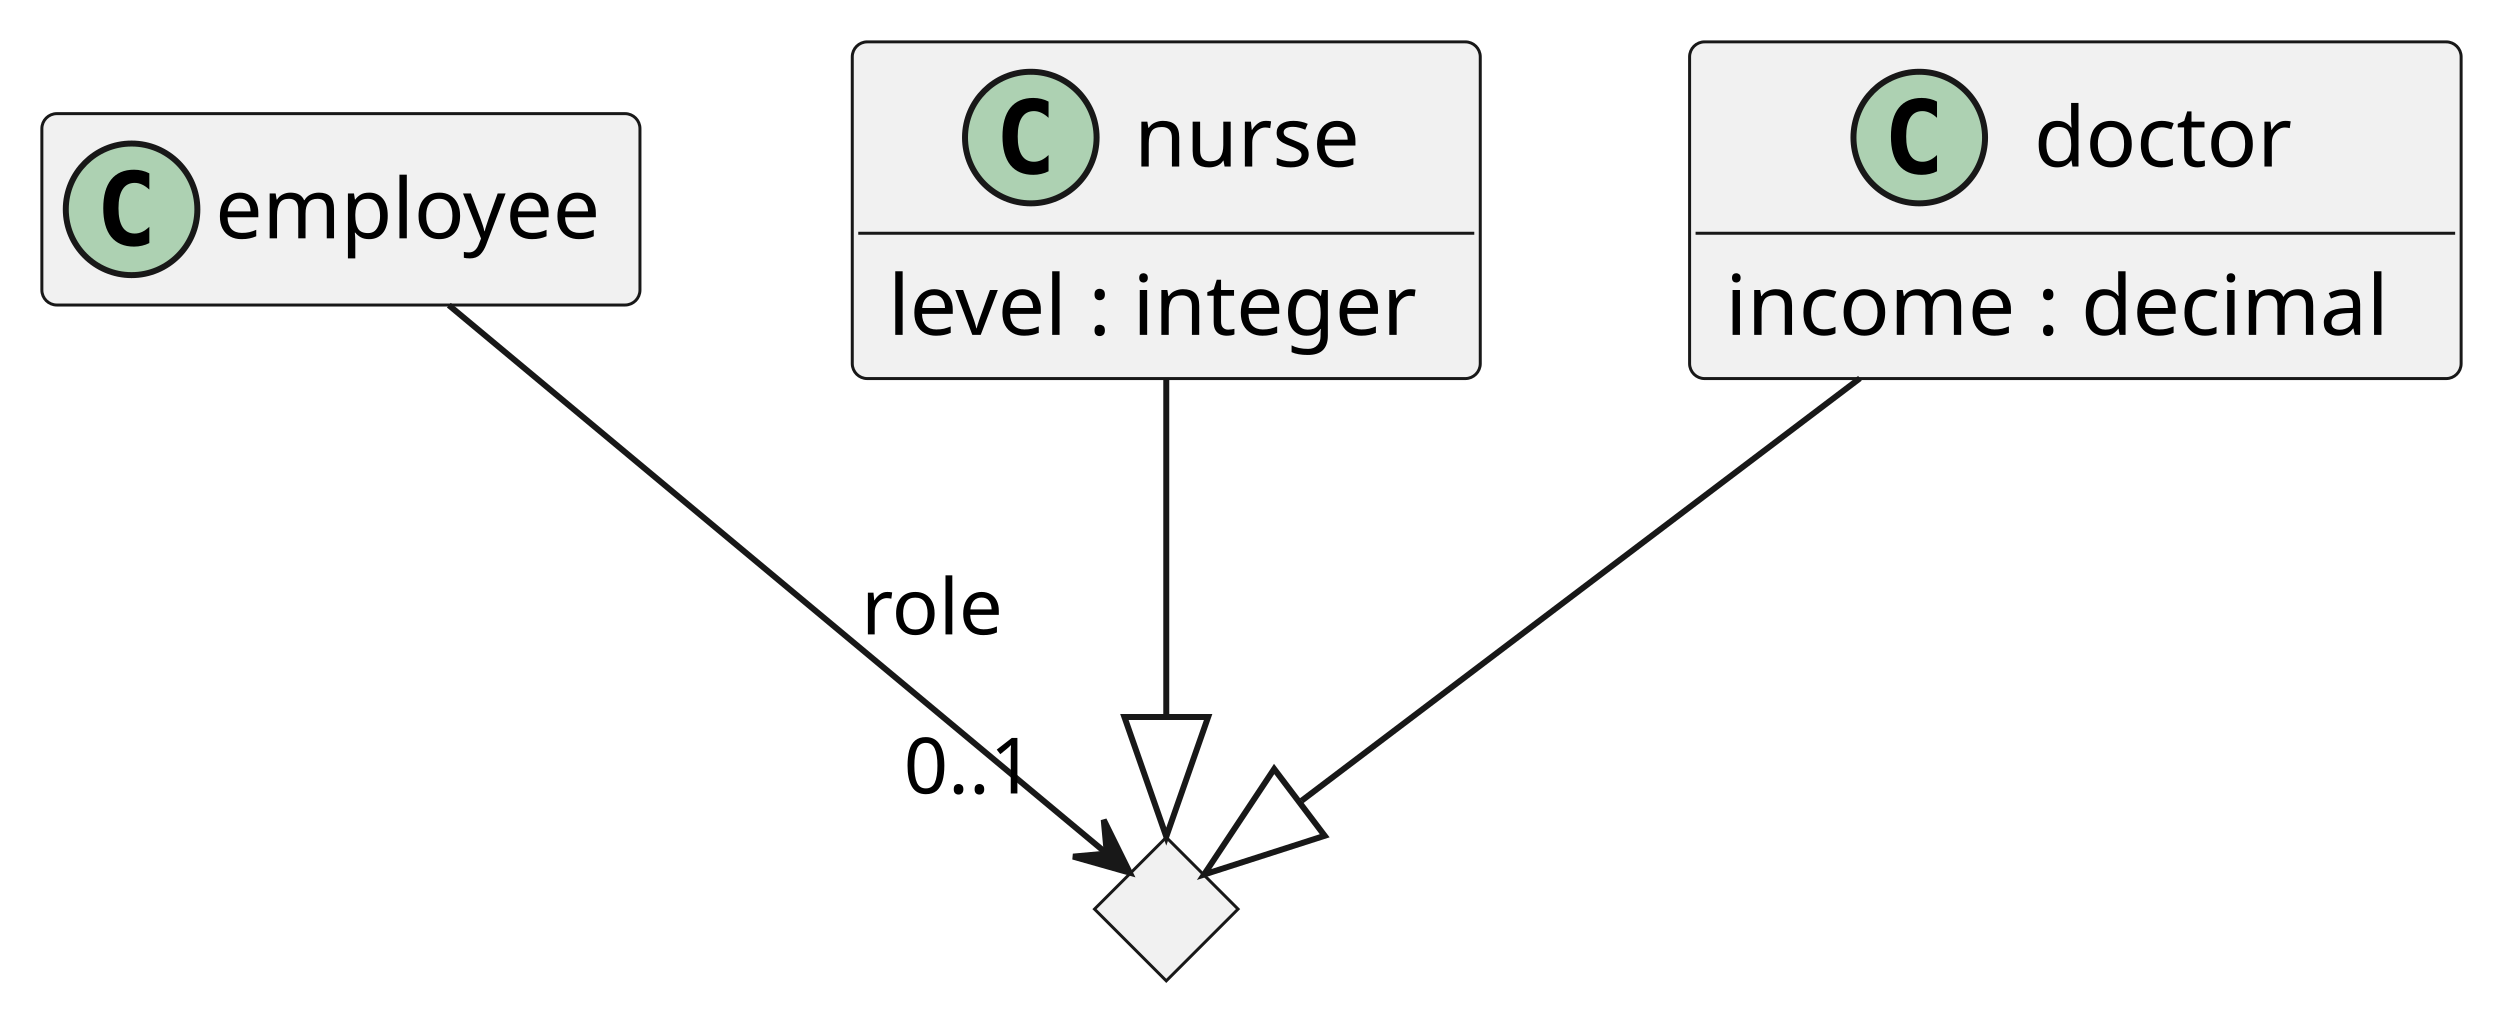
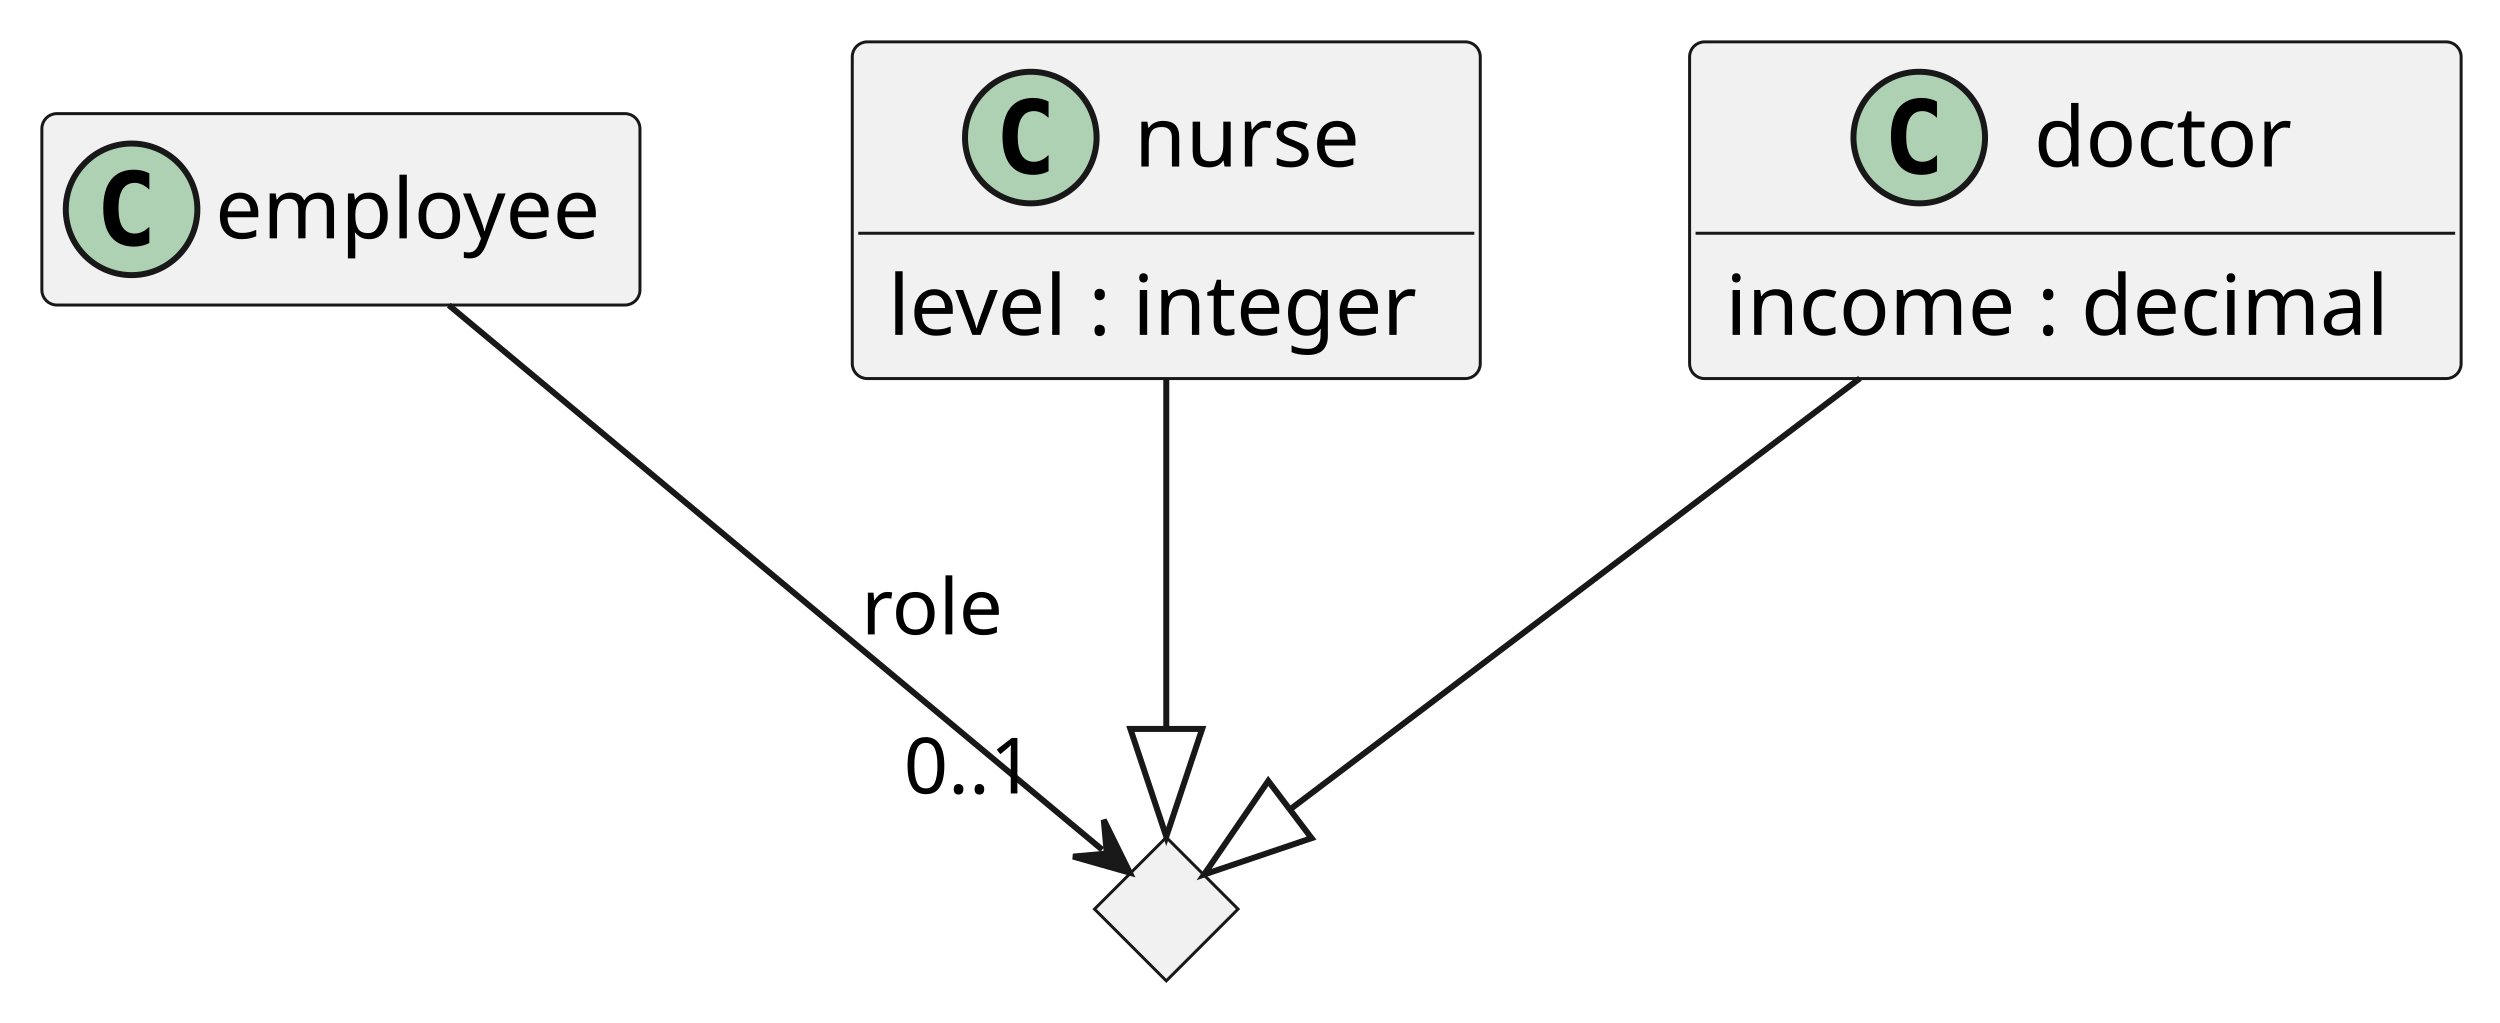
<svg xmlns="http://www.w3.org/2000/svg" contentStyleType="text/css" height="171px" preserveAspectRatio="none" style="width:418px;height:171px;background:#FFFFFF;" version="1.1" viewBox="0 0 418 171" width="418px" zoomAndPan="magnify">
  <defs />
  <g>
    <g id="elem_employee">
      <rect codeLine="8" fill="#F1F1F1" height="32" id="employee" rx="2.5" ry="2.5" style="stroke:#181818;stroke-width:0.5;" width="100" x="7" y="19" />
      <ellipse cx="22" cy="35" fill="#ADD1B2" rx="11" ry="11" style="stroke:#181818;stroke-width:1.0;" />
      <path d="M24.969,40.641 Q24.391,40.938 23.75,41.078 Q23.109,41.234 22.406,41.234 Q19.906,41.234 18.578,39.594 Q17.266,37.938 17.266,34.812 Q17.266,31.688 18.578,30.031 Q19.906,28.375 22.406,28.375 Q23.109,28.375 23.75,28.531 Q24.406,28.688 24.969,28.984 L24.969,31.703 Q24.344,31.125 23.75,30.859 Q23.156,30.578 22.531,30.578 Q21.188,30.578 20.5,31.656 Q19.812,32.719 19.812,34.812 Q19.812,36.906 20.5,37.984 Q21.188,39.047 22.531,39.047 Q23.156,39.047 23.75,38.781 Q24.344,38.5 24.969,37.922 L24.969,40.641 Z " fill="#000000" />
      <text fill="#000000" font-family="sans-serif" font-size="14" lengthAdjust="spacing" textLength="68" x="36" y="39.847">employee</text>
    </g>
    <g id="elem_nurse">
      <rect codeLine="11" fill="#F1F1F1" height="56.297" id="nurse" rx="2.5" ry="2.5" style="stroke:#181818;stroke-width:0.5;" width="105" x="142.5" y="7" />
      <ellipse cx="172.35" cy="23" fill="#ADD1B2" rx="11" ry="11" style="stroke:#181818;stroke-width:1.0;" />
      <path d="M175.319,28.641 Q174.741,28.938 174.1,29.078 Q173.459,29.234 172.756,29.234 Q170.256,29.234 168.928,27.594 Q167.616,25.938 167.616,22.812 Q167.616,19.688 168.928,18.031 Q170.256,16.375 172.756,16.375 Q173.459,16.375 174.1,16.531 Q174.756,16.688 175.319,16.984 L175.319,19.703 Q174.694,19.125 174.1,18.859 Q173.506,18.578 172.881,18.578 Q171.537,18.578 170.85,19.656 Q170.162,20.719 170.162,22.812 Q170.162,24.906 170.85,25.984 Q171.537,27.047 172.881,27.047 Q173.506,27.047 174.1,26.781 Q174.694,26.5 175.319,25.922 L175.319,28.641 Z " fill="#000000" />
      <text fill="#000000" font-family="sans-serif" font-size="14" lengthAdjust="spacing" textLength="40" x="189.65" y="27.847">nurse</text>
      <line style="stroke:#181818;stroke-width:0.5;" x1="143.5" x2="246.5" y1="39" y2="39" />
      <text fill="#000000" font-family="sans-serif" font-size="14" lengthAdjust="spacing" textLength="93" x="148.5" y="55.995">level : integer</text>
    </g>
    <g id="elem_doctor">
      <rect codeLine="15" fill="#F1F1F1" height="56.297" id="doctor" rx="2.5" ry="2.5" style="stroke:#181818;stroke-width:0.5;" width="129" x="282.5" y="7" />
      <ellipse cx="320.9" cy="23" fill="#ADD1B2" rx="11" ry="11" style="stroke:#181818;stroke-width:1.0;" />
      <path d="M323.869,28.641 Q323.291,28.938 322.65,29.078 Q322.009,29.234 321.306,29.234 Q318.806,29.234 317.478,27.594 Q316.166,25.938 316.166,22.812 Q316.166,19.688 317.478,18.031 Q318.806,16.375 321.306,16.375 Q322.009,16.375 322.65,16.531 Q323.306,16.688 323.869,16.984 L323.869,19.703 Q323.244,19.125 322.65,18.859 Q322.056,18.578 321.431,18.578 Q320.087,18.578 319.4,19.656 Q318.712,20.719 318.712,22.812 Q318.712,24.906 319.4,25.984 Q320.087,27.047 321.431,27.047 Q322.056,27.047 322.65,26.781 Q323.244,26.5 323.869,25.922 L323.869,28.641 Z " fill="#000000" />
      <text fill="#000000" font-family="sans-serif" font-size="14" lengthAdjust="spacing" textLength="45" x="340.1" y="27.847">doctor</text>
      <line style="stroke:#181818;stroke-width:0.5;" x1="283.5" x2="410.5" y1="39" y2="39" />
      <text fill="#000000" font-family="sans-serif" font-size="14" lengthAdjust="spacing" textLength="117" x="288.5" y="55.995">income : decimal</text>
    </g>
    <g id="elem_anon1">
      <polygon fill="#F1F1F1" points="195,140,207,152,195,164,183,152,195,140" style="stroke:#181818;stroke-width:0.5;" />
    </g>
    <g id="link_employee_anon1">
-       <path codeLine="21" d="M75.04,51.03 C104.48,75.57 161.87,123.4 184.99,142.66 " fill="none" id="employee-to-anon1" style="stroke:#181818;stroke-width:1.0;" />
-       <polygon fill="#181818" points="188.9,145.91,184.543,137.077,185.058,142.71,179.424,143.225,188.9,145.91" style="stroke:#181818;stroke-width:1.0;" />
+       <path codeLine="21" d="M75.04,51.03 C106.31,77.09 164.52,125.6 184.29,142.07 " fill="none" id="employee-to-anon1" style="stroke:#181818;stroke-width:1.0;" />
+       <polygon fill="#181818" points="188.9,145.91,184.545,137.076,185.058,142.71,179.425,143.223,188.9,145.91" style="stroke:#181818;stroke-width:1.0;" />
      <text fill="#000000" font-family="sans-serif" font-size="13" lengthAdjust="spacing" textLength="24" x="144" y="106.067">role</text>
      <text fill="#000000" font-family="sans-serif" font-size="13" lengthAdjust="spacing" textLength="24" x="151.099" y="132.665">0..1</text>
    </g>
    <g id="link_doctor_anon1">
-       <path codeLine="23" d="M310.98,63.25 C282.03,85.16 242.26,115.25 217.62,133.89 " fill="none" id="doctor-to-anon1" style="stroke:#181818;stroke-width:1.0;" />
-       <polygon fill="none" points="221.49,139.74,201.32,146.22,213.04,128.57,221.49,139.74" style="stroke:#181818;stroke-width:1.0;" />
+       <path codeLine="23" d="M310.98,63.25 C274.11,91.15 234.031,121.455 215.671,135.355 " fill="none" id="doctor-to-anon1" style="stroke:#181818;stroke-width:1.0;" />
+       <polygon fill="none" points="201.32,146.22,219.293,140.139,212.049,130.571,201.32,146.22" style="stroke:#181818;stroke-width:1.0;" />
    </g>
    <g id="link_nurse_anon1">
-       <path codeLine="25" d="M195,63.25 C195,80.25 195,102.17 195,119.85 " fill="none" id="nurse-to-anon1" style="stroke:#181818;stroke-width:1.0;" />
-       <polygon fill="none" points="202,119.88,195,139.88,188,119.88,202,119.88" style="stroke:#181818;stroke-width:1.0;" />
+       <path codeLine="25" d="M195,63.25 C195,87.7 195,104.33 195,121.88 " fill="none" id="nurse-to-anon1" style="stroke:#181818;stroke-width:1.0;" />
+       <polygon fill="none" points="195,139.88,201,121.88,189,121.88,195,139.88" style="stroke:#181818;stroke-width:1.0;" />
    </g>
  </g>
</svg>
